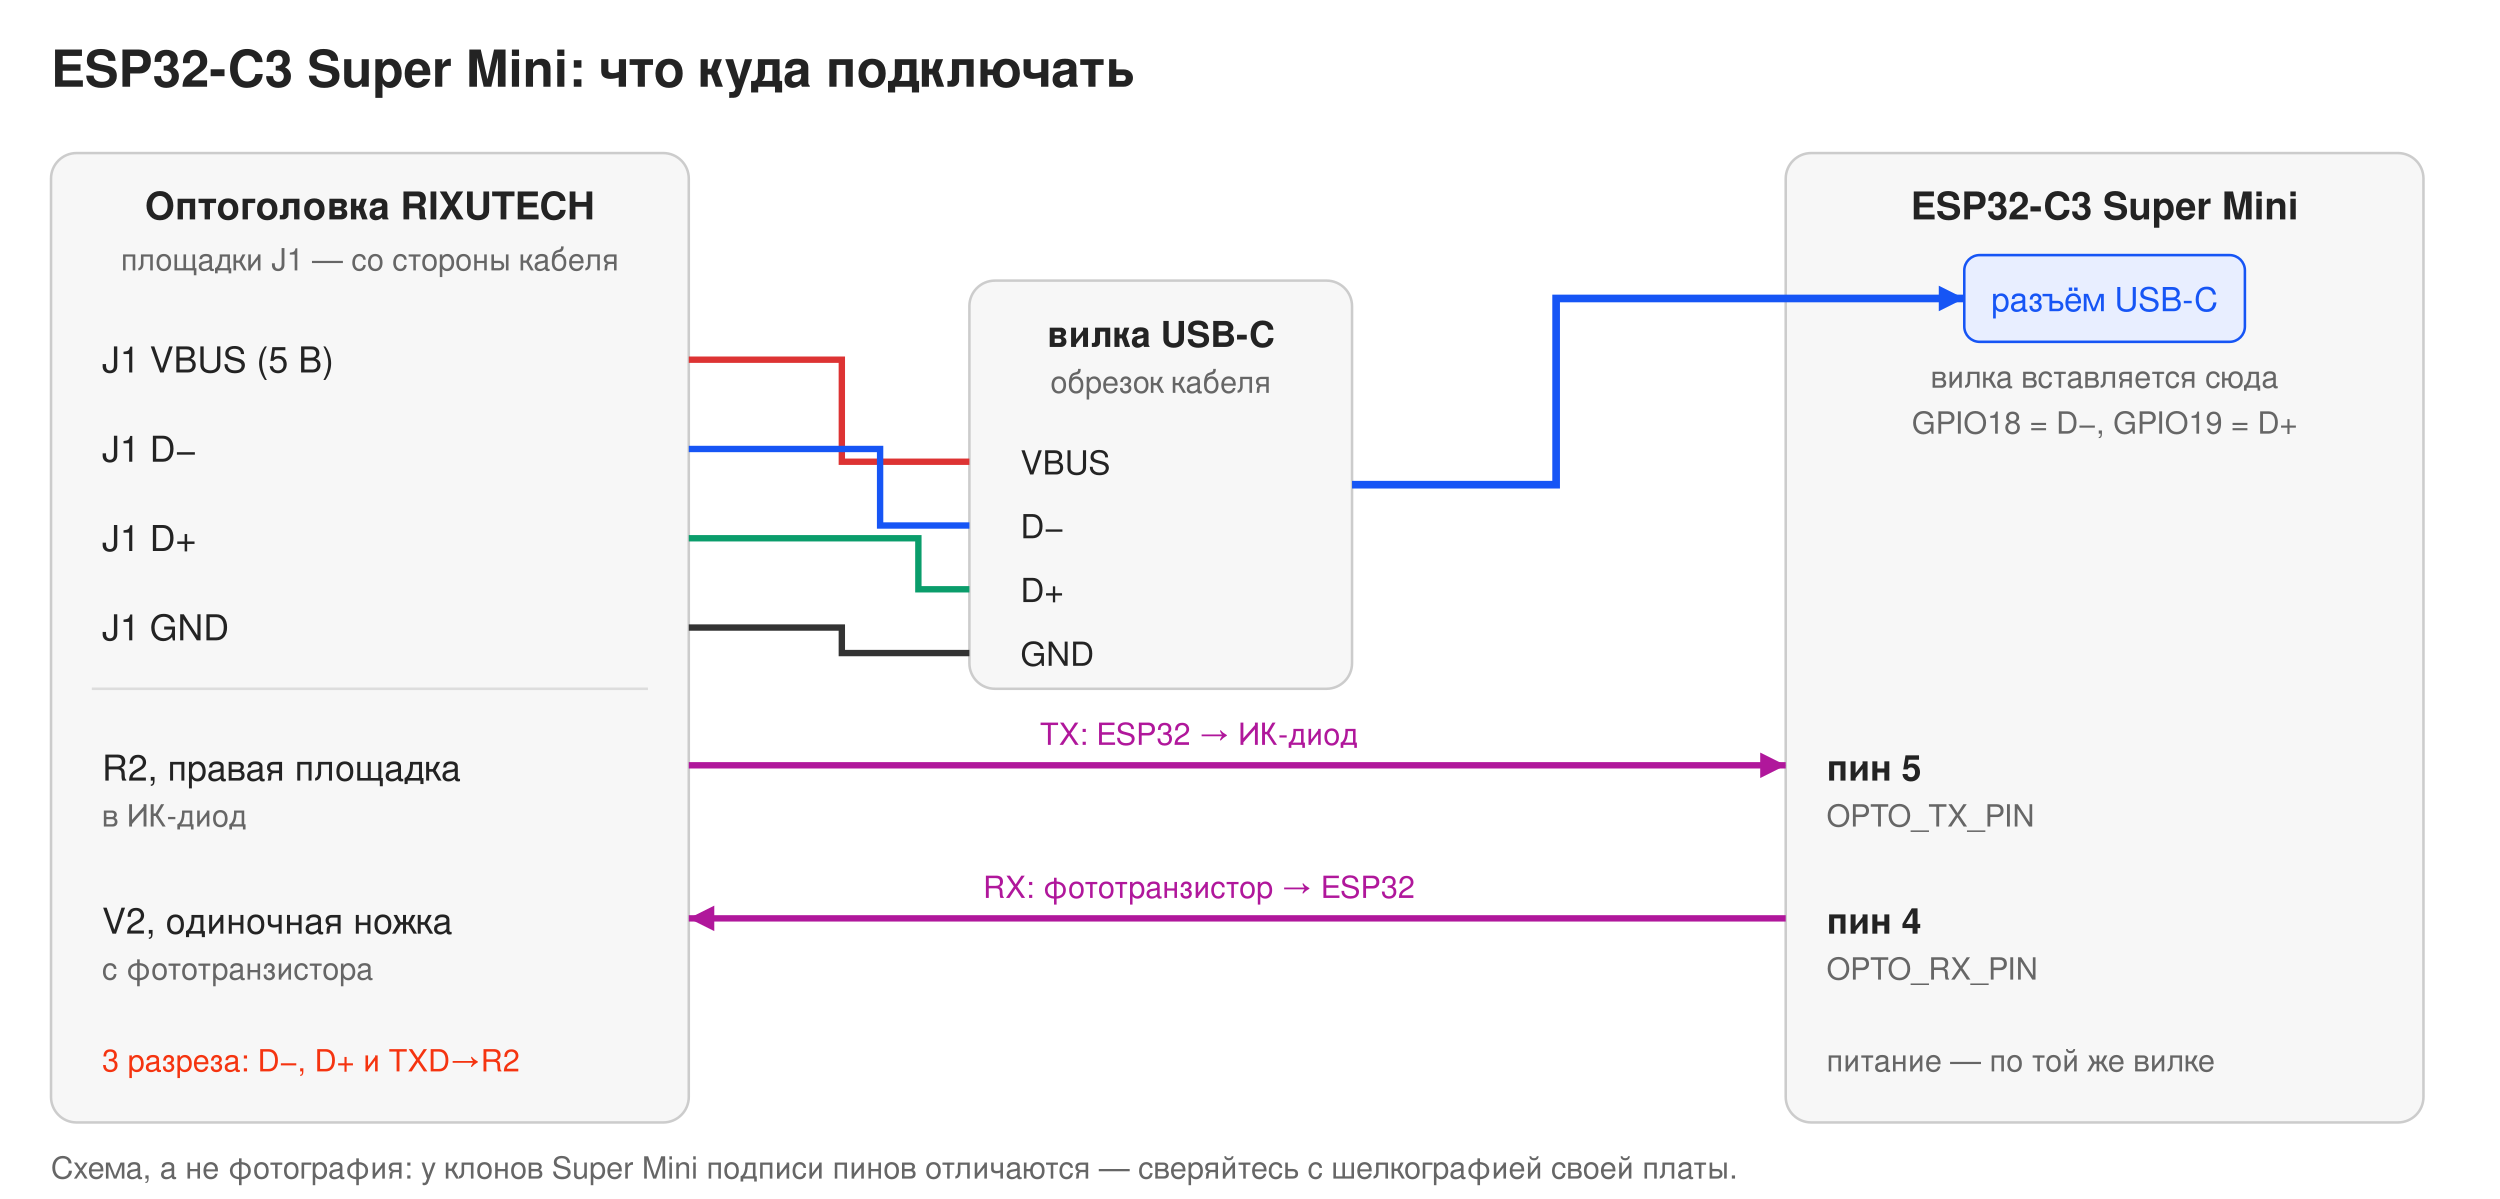
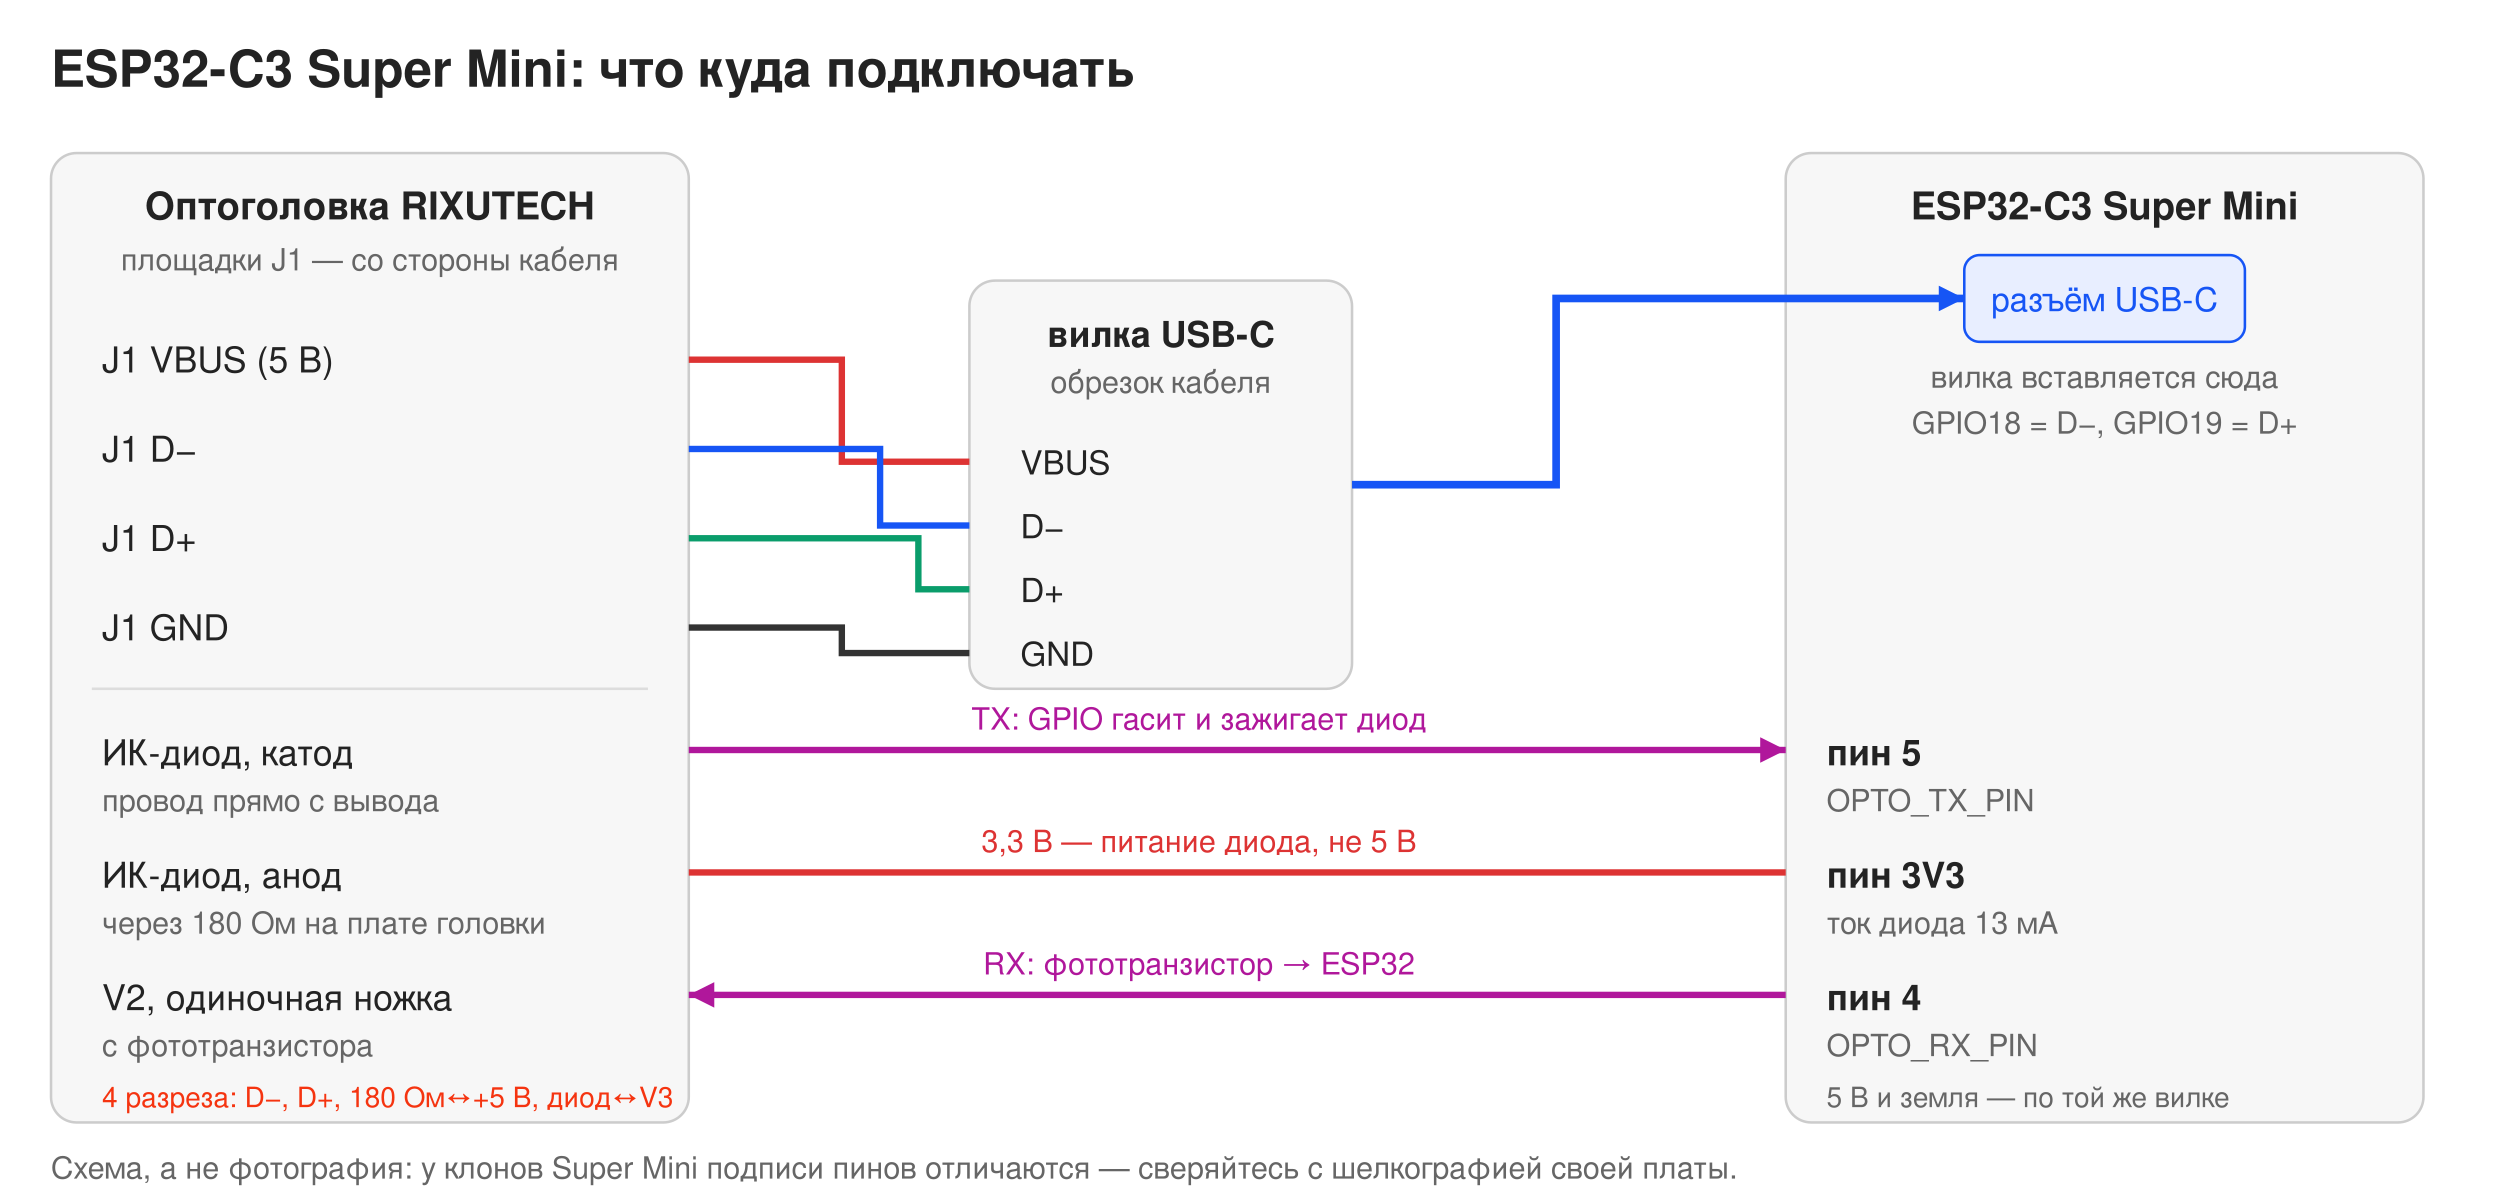
<svg xmlns="http://www.w3.org/2000/svg" viewBox="0 0 980 470" width="980" height="470" font-family="Helvetica, Arial, sans-serif">
  <rect width="980" height="470" fill="#ffffff" />
  <text x="20" y="34" font-size="20" font-weight="700" fill="#232323">ESP32-C3 Super Mini: что куда подключать</text>
  <rect x="20" y="60" width="250" height="380" rx="10" fill="#f7f7f7" stroke="#ccc" />
  <text x="145" y="86" font-size="15" font-weight="700" fill="#232323" text-anchor="middle">Оптоголовка RIXUTECH</text>
  <text x="145" y="106" font-size="12" fill="#666" text-anchor="middle">площадки J1 — со стороны кабеля</text>
  <text x="40" y="146" font-size="14" fill="#232323">J1 VBUS (5 В)</text>
  <text x="40" y="181" font-size="14" fill="#232323">J1 D−</text>
  <text x="40" y="216" font-size="14" fill="#232323">J1 D+</text>
  <text x="40" y="251" font-size="14" fill="#232323">J1 GND</text>
  <line x1="36" y1="270" x2="254" y2="270" stroke="#ddd" />
-   <text x="40" y="306" font-size="14" fill="#232323">R2, правая площадка</text>
-   <text x="40" y="324" font-size="12" fill="#666">в ИК-диод</text>
-   <text x="40" y="366" font-size="14" fill="#232323">V2, одиночная ножка</text>
-   <text x="40" y="384" font-size="12" fill="#666">с фототранзистора</text>
-   <text x="40" y="420" font-size="12" fill="#F53410">3 разреза: D−, D+ и TXD→R2</text>
+   <text x="40" y="300" font-size="14" fill="#232323">ИК-диод, катод</text>
+   <text x="40" y="318" font-size="12" fill="#666">провод прямо с вывода</text>
+   <text x="40" y="348" font-size="14" fill="#232323">ИК-диод, анод</text>
+   <text x="40" y="366" font-size="12" fill="#666">через 180 Ом на плате головки</text>
+   <text x="40" y="396" font-size="14" fill="#232323">V2, одиночная ножка</text>
+   <text x="40" y="414" font-size="12" fill="#666">с фототранзистора</text>
+   <text x="40" y="434" font-size="11" fill="#F53410">4 разреза: D−, D+, 180 Ом↔+5 В, диод↔V3</text>
  <rect x="380" y="110" width="150" height="160" rx="10" fill="#f7f7f7" stroke="#ccc" />
  <text x="455" y="136" font-size="14" font-weight="700" fill="#232323" text-anchor="middle">вилка USB-C</text>
  <text x="455" y="154" font-size="12" fill="#666" text-anchor="middle">обрезок кабеля</text>
  <text x="400" y="186" font-size="13" fill="#232323">VBUS</text>
  <text x="400" y="211" font-size="13" fill="#232323">D−</text>
  <text x="400" y="236" font-size="13" fill="#232323">D+</text>
  <text x="400" y="261" font-size="13" fill="#232323">GND</text>
  <rect x="700" y="60" width="250" height="380" rx="10" fill="#f7f7f7" stroke="#ccc" />
  <text x="825" y="86" font-size="15" font-weight="700" fill="#232323" text-anchor="middle">ESP32-C3 Super Mini</text>
  <rect x="770" y="100" width="110" height="34" rx="6" fill="#e8eeff" stroke="#1655F5" />
  <text x="825" y="122" font-size="13" fill="#1655F5" text-anchor="middle">разъём USB-C</text>
  <text x="825" y="152" font-size="12" fill="#666" text-anchor="middle">вилка вставляется сюда</text>
  <text x="825" y="170" font-size="12" fill="#666" text-anchor="middle">GPIO18 = D−, GPIO19 = D+</text>
-   <text x="716" y="306" font-size="14" font-weight="700" fill="#232323">пин 5</text>
-   <text x="716" y="324" font-size="12" fill="#666">OPTO_TX_PIN</text>
-   <text x="716" y="366" font-size="14" font-weight="700" fill="#232323">пин 4</text>
-   <text x="716" y="384" font-size="12" fill="#666">OPTO_RX_PIN</text>
-   <text x="716" y="420" font-size="12" fill="#666">питание — по той же вилке</text>
+   <text x="716" y="300" font-size="14" font-weight="700" fill="#232323">пин 5</text>
+   <text x="716" y="318" font-size="12" fill="#666">OPTO_TX_PIN</text>
+   <text x="716" y="348" font-size="14" font-weight="700" fill="#232323">пин 3V3</text>
+   <text x="716" y="366" font-size="12" fill="#666">ток диода 13 мА</text>
+   <text x="716" y="396" font-size="14" font-weight="700" fill="#232323">пин 4</text>
+   <text x="716" y="414" font-size="12" fill="#666">OPTO_RX_PIN</text>
+   <text x="716" y="434" font-size="11" fill="#666">5 В и земля — по той же вилке</text>
  <path d="M270 141 H 330 V 181 H 380" fill="none" stroke="#d33" stroke-width="2.5" />
  <path d="M270 176 H 345 V 206 H 380" fill="none" stroke="#1655F5" stroke-width="2.5" />
  <path d="M270 211 H 360 V 231 H 380" fill="none" stroke="#0a9d6b" stroke-width="2.5" />
  <path d="M270 246 H 330 V 256 H 380" fill="none" stroke="#333" stroke-width="2.5" />
  <path d="M530 190 H 610 V 117 H 770" fill="none" stroke="#1655F5" stroke-width="3" />
  <polygon points="770,117 760,112 760,122" fill="#1655F5" />
-   <path d="M270 300 H 480 V 300 H 700" fill="none" stroke="#b0179b" stroke-width="2.5" />
-   <polygon points="700,300 690,295 690,305" fill="#b0179b" />
-   <text x="470" y="292" font-size="12" fill="#b0179b" text-anchor="middle">TX: ESP32 → ИК-диод</text>
-   <path d="M270 360 H 480 V 360 H 700" fill="none" stroke="#b0179b" stroke-width="2.5" />
-   <polygon points="270,360 280,355 280,365" fill="#b0179b" />
-   <text x="470" y="352" font-size="12" fill="#b0179b" text-anchor="middle">RX: фототранзистор → ESP32</text>
+   <path d="M270 294 H 480 V 294 H 700" fill="none" stroke="#b0179b" stroke-width="2.5" />
+   <polygon points="700,294 690,289 690,299" fill="#b0179b" />
+   <text x="470" y="286" font-size="12" fill="#b0179b" text-anchor="middle">TX: GPIO гасит и зажигает диод</text>
+   <path d="M270 342 H 480 V 342 H 700" fill="none" stroke="#d33" stroke-width="2.5" />
+   <text x="470" y="334" font-size="12" fill="#d33" text-anchor="middle">3,3 В — питание диода, не 5 В</text>
+   <path d="M270 390 H 480 V 390 H 700" fill="none" stroke="#b0179b" stroke-width="2.5" />
+   <polygon points="270,390 280,385 280,395" fill="#b0179b" />
+   <text x="470" y="382" font-size="12" fill="#b0179b" text-anchor="middle">RX: фототранзистор → ESP32</text>
  <text x="20" y="462" font-size="12" fill="#666">Схема, а не фотография: у клонов Super Mini подписи пинов отличаются — сверяйтесь с шелкографией своей платы.</text>
</svg>
